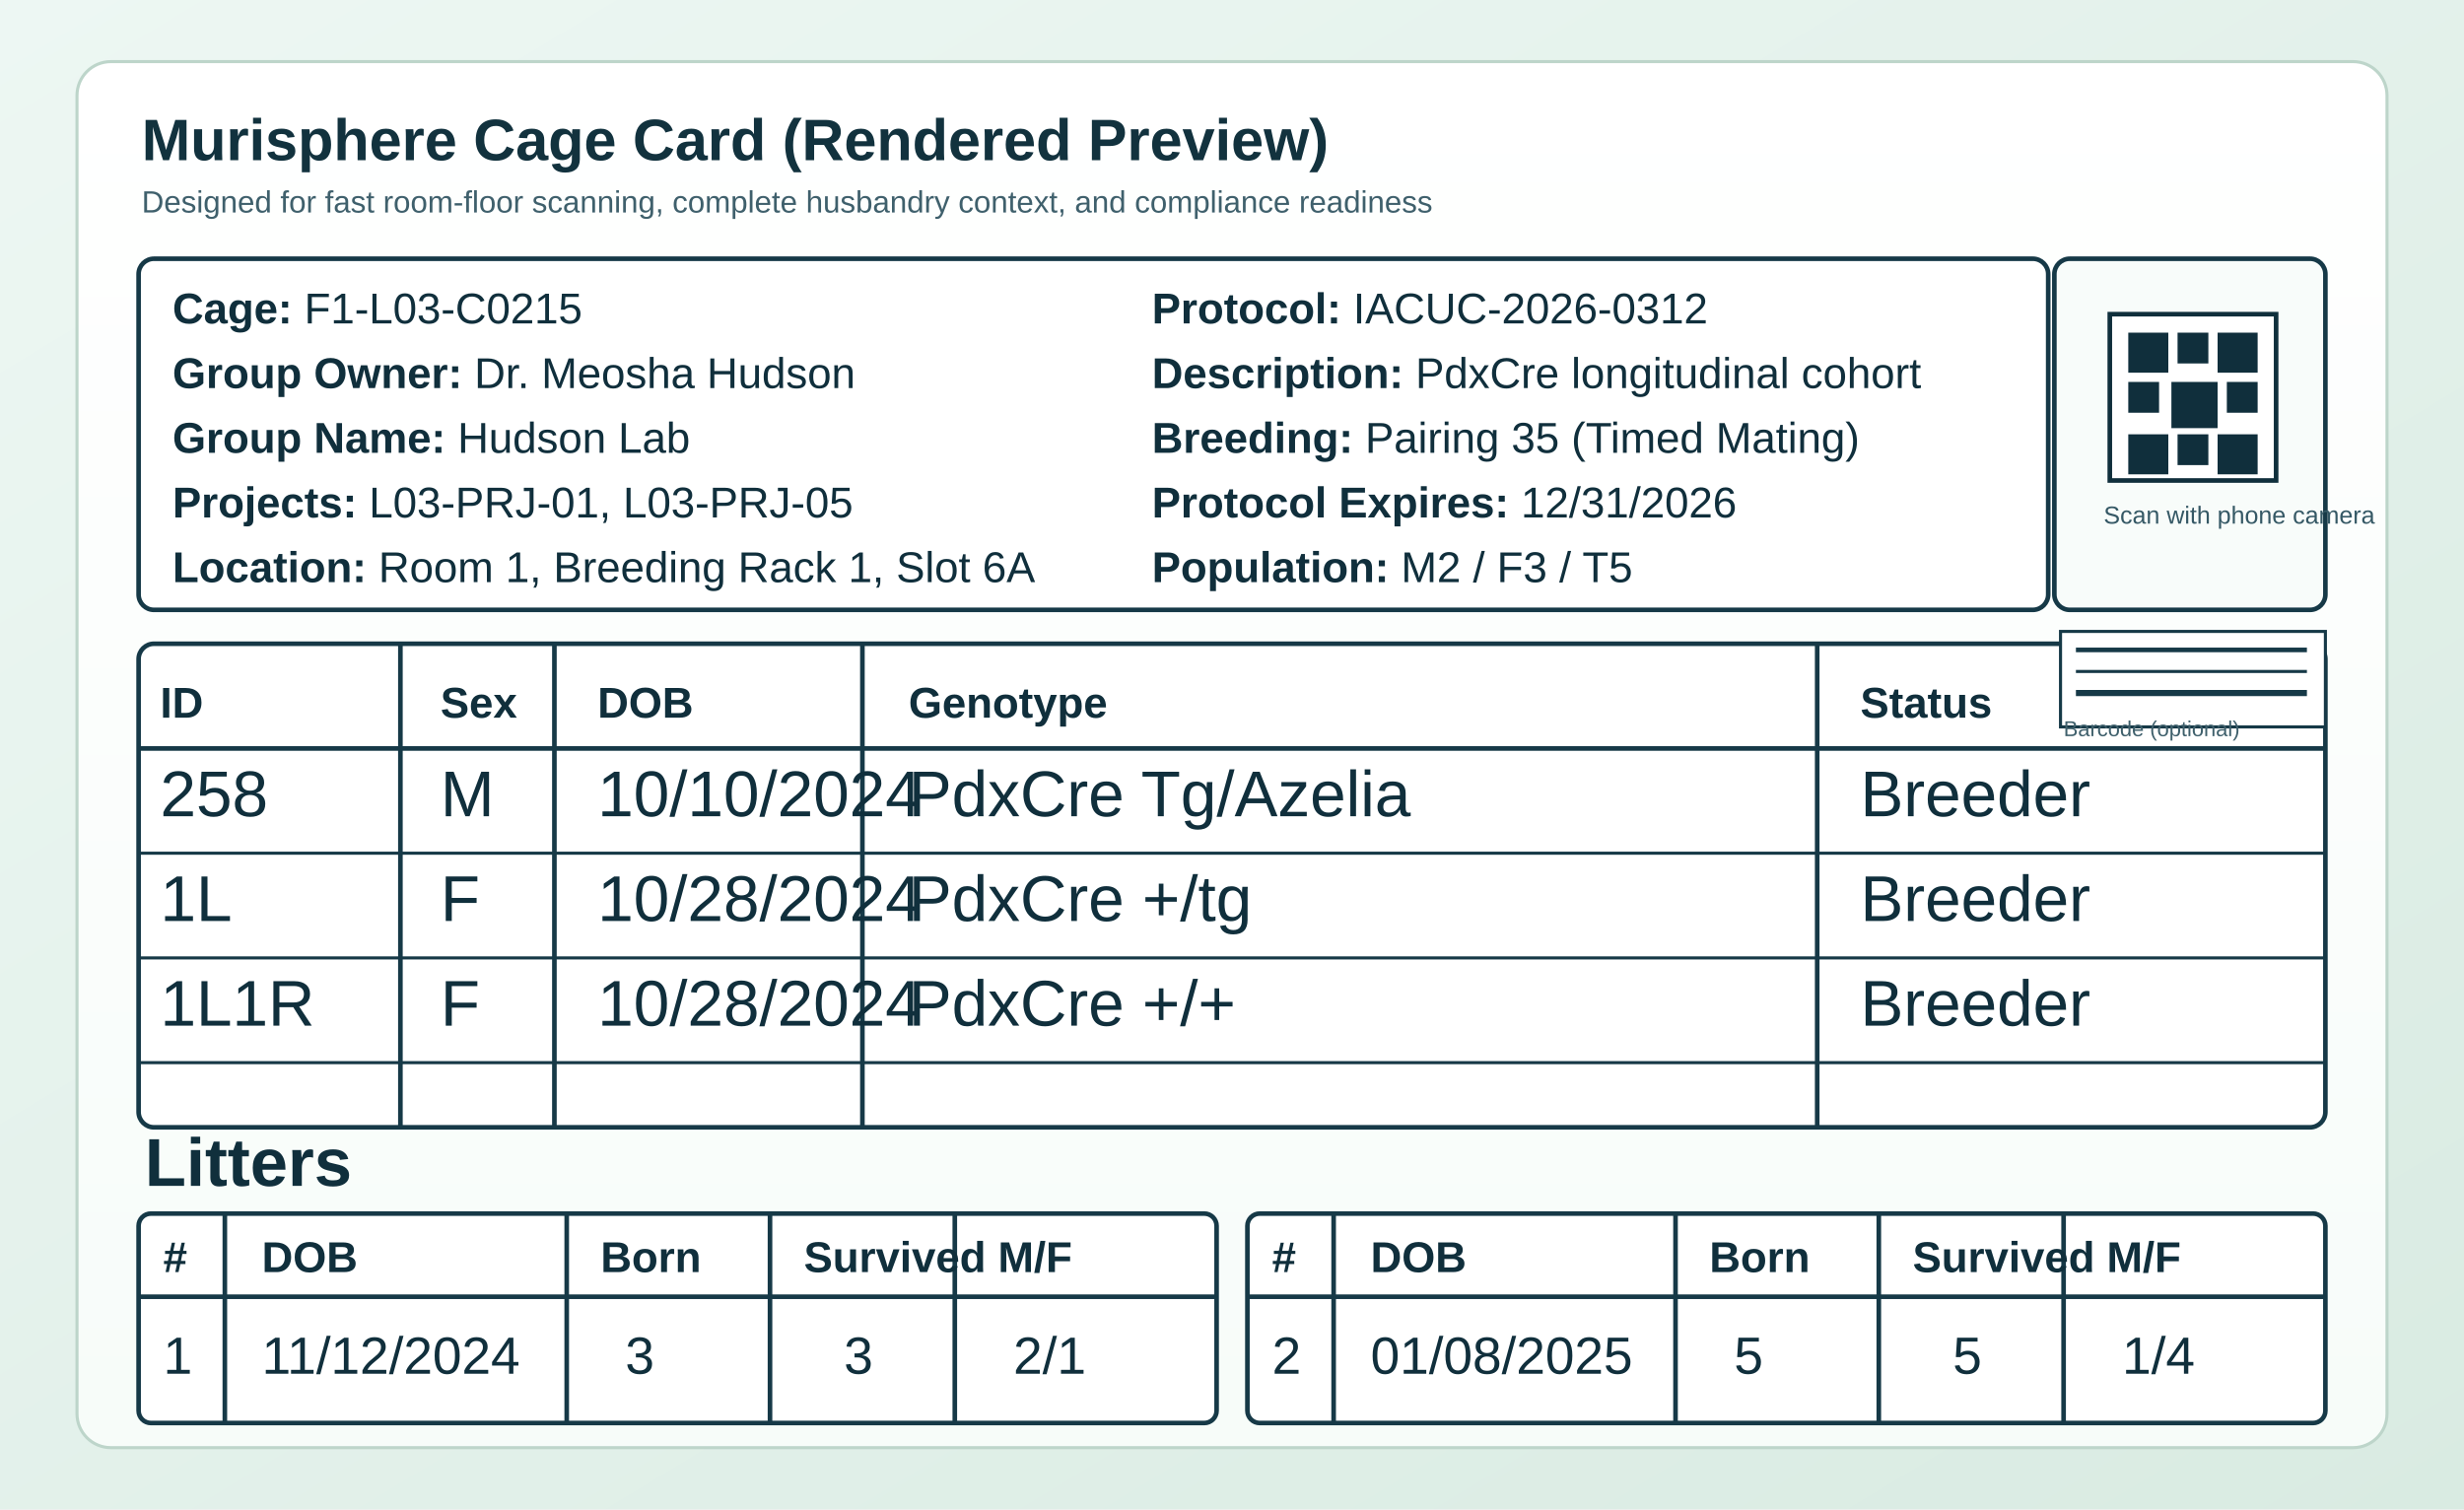
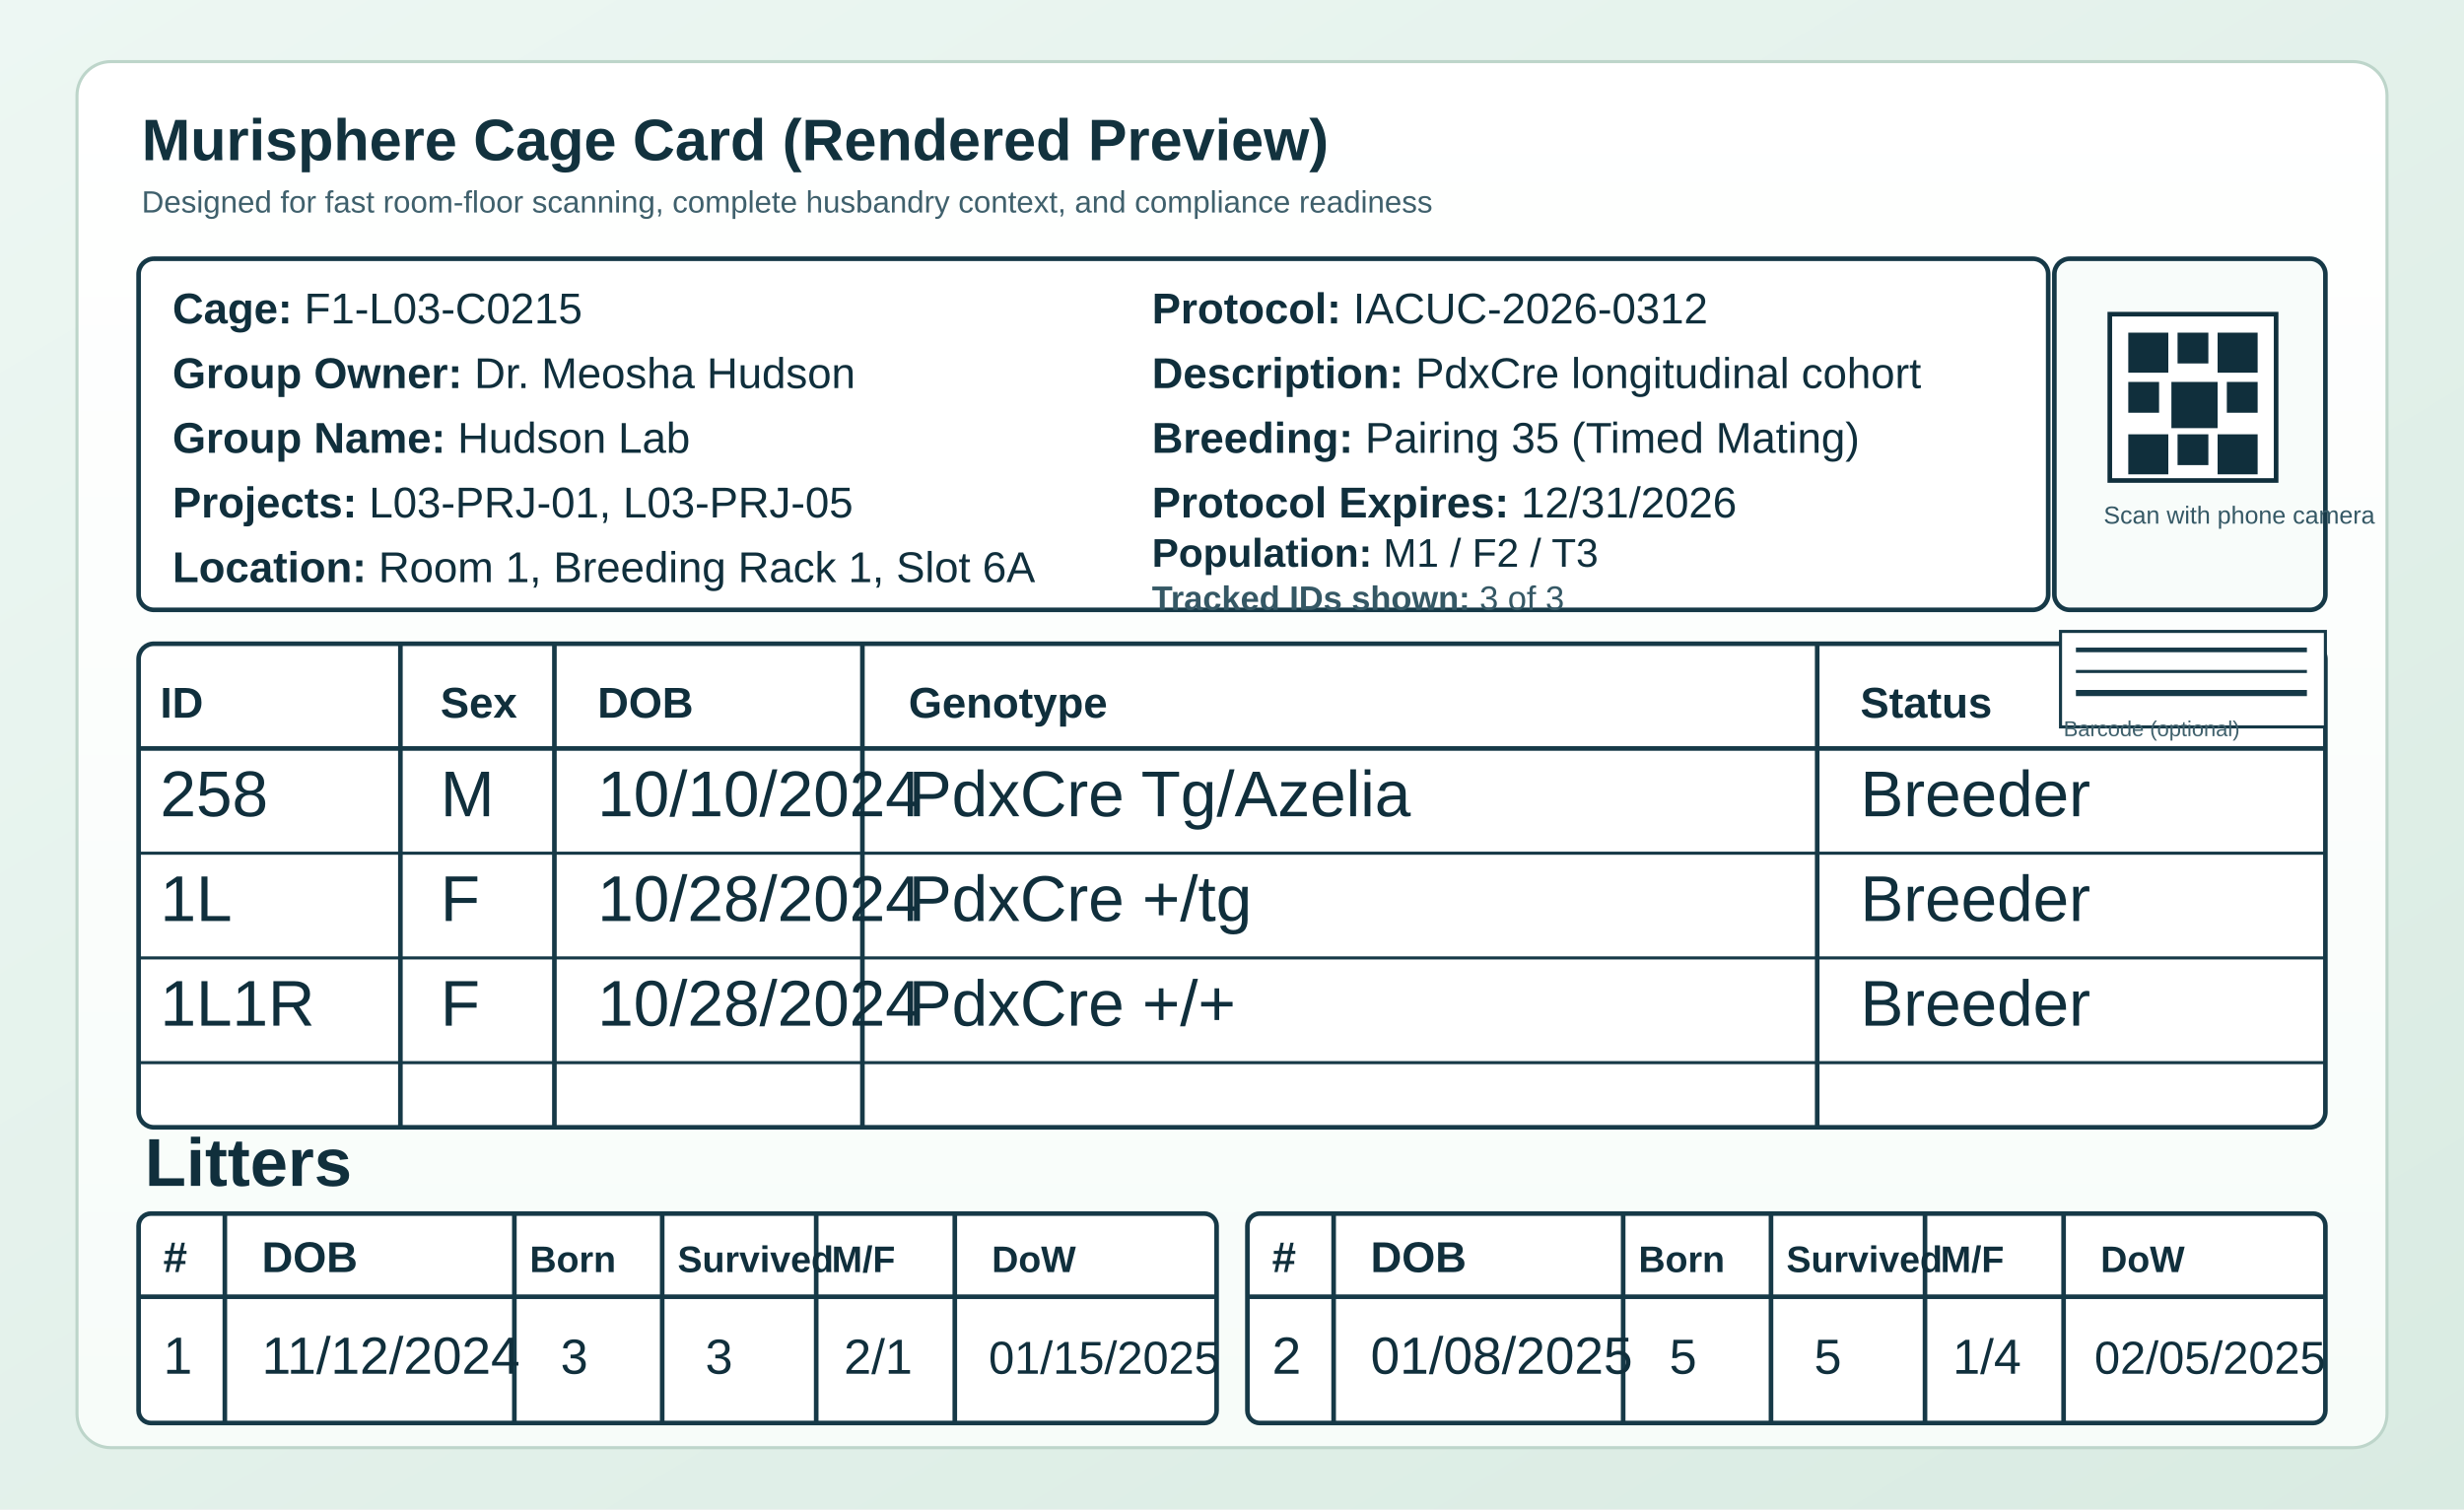
<svg xmlns="http://www.w3.org/2000/svg" viewBox="0 0 1600 980">
  <defs>
    <linearGradient id="bg" x1="0" y1="0" x2="1" y2="1">
      <stop offset="0%" stop-color="#edf7f3" />
      <stop offset="100%" stop-color="#d9ebe2" />
    </linearGradient>
    <linearGradient id="card" x1="0" y1="0" x2="0" y2="1">
      <stop offset="0%" stop-color="#ffffff" />
      <stop offset="100%" stop-color="#f7fcf9" />
    </linearGradient>
  </defs>
  <rect width="1600" height="980" fill="url(#bg)" />
  <rect x="50" y="40" width="1500" height="900" rx="22" fill="url(#card)" stroke="#bdd5ca" stroke-width="2" />
  <text x="92" y="104" font-family="Arial" font-size="38" font-weight="700" fill="#12323e">Murisphere Cage Card (Rendered Preview)</text>
  <text x="92" y="138" font-family="Arial" font-size="20" fill="#3f606c">Designed for fast room-floor scanning, complete husbandry context, and compliance readiness</text>
  <rect x="90" y="168" width="1240" height="228" rx="10" fill="#ffffff" stroke="#163947" stroke-width="3" />
  <rect x="1334" y="168" width="176" height="228" rx="10" fill="#f8fcfa" stroke="#163947" stroke-width="3" />
  <text x="112" y="210" font-family="Arial" font-size="28" fill="#102f3c">
    <tspan font-weight="700">Cage:</tspan> F1-L03-C0215</text>
  <text x="112" y="252" font-family="Arial" font-size="28" fill="#102f3c">
    <tspan font-weight="700">Group Owner:</tspan> Dr. Meosha Hudson</text>
  <text x="112" y="294" font-family="Arial" font-size="28" fill="#102f3c">
    <tspan font-weight="700">Group Name:</tspan> Hudson Lab</text>
  <text x="112" y="336" font-family="Arial" font-size="28" fill="#102f3c">
    <tspan font-weight="700">Projects:</tspan> L03-PRJ-01, L03-PRJ-05</text>
  <text x="112" y="378" font-family="Arial" font-size="28" fill="#102f3c">
    <tspan font-weight="700">Location:</tspan> Room 1, Breeding Rack 1, Slot 6A</text>
  <text x="748" y="210" font-family="Arial" font-size="28" fill="#102f3c">
    <tspan font-weight="700">Protocol:</tspan> IACUC-2026-0312</text>
  <text x="748" y="252" font-family="Arial" font-size="28" fill="#102f3c">
    <tspan font-weight="700">Description:</tspan> PdxCre longitudinal cohort</text>
  <text x="748" y="294" font-family="Arial" font-size="28" fill="#102f3c">
    <tspan font-weight="700">Breeding:</tspan> Pairing 35 (Timed Mating)</text>
  <text x="748" y="336" font-family="Arial" font-size="28" fill="#102f3c">
    <tspan font-weight="700">Protocol Expires:</tspan> 12/31/2026</text>
-   <text x="748" y="378" font-family="Arial" font-size="28" fill="#102f3c">
-     <tspan font-weight="700">Population:</tspan> M2 / F3 / T5</text>
+   <text x="748" y="368" font-family="Arial" font-size="26" fill="#102f3c">
+     <tspan font-weight="700">Population:</tspan> M1 / F2 / T3</text>
+   <text x="748" y="396" font-family="Arial" font-size="22" fill="#355865">
+     <tspan font-weight="700">Tracked IDs shown:</tspan> 3 of 3</text>
  <rect x="1370" y="204" width="108" height="108" fill="#fff" stroke="#102f3c" stroke-width="3" />
  <rect x="1382" y="216" width="26" height="26" fill="#102f3c" />
  <rect x="1414" y="216" width="20" height="20" fill="#102f3c" />
  <rect x="1440" y="216" width="26" height="26" fill="#102f3c" />
  <rect x="1382" y="248" width="20" height="20" fill="#102f3c" />
  <rect x="1410" y="248" width="30" height="30" fill="#102f3c" />
  <rect x="1446" y="248" width="20" height="20" fill="#102f3c" />
  <rect x="1382" y="282" width="26" height="26" fill="#102f3c" />
  <rect x="1414" y="282" width="20" height="20" fill="#102f3c" />
  <rect x="1440" y="282" width="26" height="26" fill="#102f3c" />
  <text x="1366" y="340" font-family="Arial" font-size="16" fill="#355865">Scan with phone camera</text>
  <rect x="90" y="418" width="1420" height="314" rx="10" fill="#fff" stroke="#163947" stroke-width="3" />
  <line x1="90" y1="486" x2="1510" y2="486" stroke="#163947" stroke-width="3" />
  <line x1="260" y1="418" x2="260" y2="732" stroke="#163947" stroke-width="3" />
  <line x1="360" y1="418" x2="360" y2="732" stroke="#163947" stroke-width="3" />
  <line x1="560" y1="418" x2="560" y2="732" stroke="#163947" stroke-width="3" />
  <line x1="1180" y1="418" x2="1180" y2="732" stroke="#163947" stroke-width="3" />
  <text x="104" y="466" font-family="Arial" font-size="28" font-weight="700" fill="#102f3c">ID</text>
  <text x="286" y="466" font-family="Arial" font-size="28" font-weight="700" fill="#102f3c">Sex</text>
  <text x="388" y="466" font-family="Arial" font-size="28" font-weight="700" fill="#102f3c">DOB</text>
  <text x="590" y="466" font-family="Arial" font-size="28" font-weight="700" fill="#102f3c">Genotype</text>
  <text x="1208" y="466" font-family="Arial" font-size="28" font-weight="700" fill="#102f3c">Status</text>
  <line x1="90" y1="554" x2="1510" y2="554" stroke="#163947" stroke-width="2" />
  <line x1="90" y1="622" x2="1510" y2="622" stroke="#163947" stroke-width="2" />
  <line x1="90" y1="690" x2="1510" y2="690" stroke="#163947" stroke-width="2" />
  <text x="104" y="530" font-family="Arial" font-size="42" fill="#102f3c">258</text>
  <text x="286" y="530" font-family="Arial" font-size="42" fill="#102f3c">M</text>
  <text x="388" y="530" font-family="Arial" font-size="42" fill="#102f3c">10/10/2024</text>
  <text x="590" y="530" font-family="Arial" font-size="42" fill="#102f3c">PdxCre Tg/Azelia</text>
  <text x="1208" y="530" font-family="Arial" font-size="42" fill="#102f3c">Breeder</text>
  <text x="104" y="598" font-family="Arial" font-size="42" fill="#102f3c">1L</text>
  <text x="286" y="598" font-family="Arial" font-size="42" fill="#102f3c">F</text>
  <text x="388" y="598" font-family="Arial" font-size="42" fill="#102f3c">10/28/2024</text>
  <text x="590" y="598" font-family="Arial" font-size="42" fill="#102f3c">PdxCre +/tg</text>
  <text x="1208" y="598" font-family="Arial" font-size="42" fill="#102f3c">Breeder</text>
  <text x="104" y="666" font-family="Arial" font-size="42" fill="#102f3c">1L1R</text>
  <text x="286" y="666" font-family="Arial" font-size="42" fill="#102f3c">F</text>
  <text x="388" y="666" font-family="Arial" font-size="42" fill="#102f3c">10/28/2024</text>
  <text x="590" y="666" font-family="Arial" font-size="42" fill="#102f3c">PdxCre +/+</text>
  <text x="1208" y="666" font-family="Arial" font-size="42" fill="#102f3c">Breeder</text>
  <text x="94" y="770" font-family="Arial" font-size="44" font-weight="700" fill="#102f3c">Litters</text>
  <rect x="90" y="788" width="700" height="136" rx="8" fill="#fff" stroke="#163947" stroke-width="3" />
  <line x1="90" y1="842" x2="790" y2="842" stroke="#163947" stroke-width="3" />
  <line x1="146" y1="788" x2="146" y2="924" stroke="#163947" stroke-width="3" />
-   <line x1="368" y1="788" x2="368" y2="924" stroke="#163947" stroke-width="3" />
-   <line x1="500" y1="788" x2="500" y2="924" stroke="#163947" stroke-width="3" />
+   <line x1="334" y1="788" x2="334" y2="924" stroke="#163947" stroke-width="3" />
+   <line x1="430" y1="788" x2="430" y2="924" stroke="#163947" stroke-width="3" />
+   <line x1="530" y1="788" x2="530" y2="924" stroke="#163947" stroke-width="3" />
  <line x1="620" y1="788" x2="620" y2="924" stroke="#163947" stroke-width="3" />
  <text x="106" y="826" font-family="Arial" font-size="28" font-weight="700" fill="#102f3c">#</text>
  <text x="170" y="826" font-family="Arial" font-size="28" font-weight="700" fill="#102f3c">DOB</text>
-   <text x="390" y="826" font-family="Arial" font-size="28" font-weight="700" fill="#102f3c">Born</text>
-   <text x="522" y="826" font-family="Arial" font-size="28" font-weight="700" fill="#102f3c">Survived</text>
-   <text x="648" y="826" font-family="Arial" font-size="28" font-weight="700" fill="#102f3c">M/F</text>
+   <text x="344" y="826" font-family="Arial" font-size="24" font-weight="700" fill="#102f3c">Born</text>
+   <text x="440" y="826" font-family="Arial" font-size="24" font-weight="700" fill="#102f3c">Survived</text>
+   <text x="540" y="826" font-family="Arial" font-size="24" font-weight="700" fill="#102f3c">M/F</text>
+   <text x="644" y="826" font-family="Arial" font-size="24" font-weight="700" fill="#102f3c">DoW</text>
  <text x="106" y="892" font-family="Arial" font-size="34" fill="#102f3c">1</text>
  <text x="170" y="892" font-family="Arial" font-size="34" fill="#102f3c">11/12/2024</text>
-   <text x="406" y="892" font-family="Arial" font-size="34" fill="#102f3c">3</text>
-   <text x="548" y="892" font-family="Arial" font-size="34" fill="#102f3c">3</text>
-   <text x="658" y="892" font-family="Arial" font-size="34" fill="#102f3c">2/1</text>
+   <text x="364" y="892" font-family="Arial" font-size="32" fill="#102f3c">3</text>
+   <text x="458" y="892" font-family="Arial" font-size="32" fill="#102f3c">3</text>
+   <text x="548" y="892" font-family="Arial" font-size="32" fill="#102f3c">2/1</text>
+   <text x="642" y="892" font-family="Arial" font-size="30" fill="#102f3c">01/15/2025</text>
  <rect x="810" y="788" width="700" height="136" rx="8" fill="#fff" stroke="#163947" stroke-width="3" />
  <line x1="810" y1="842" x2="1510" y2="842" stroke="#163947" stroke-width="3" />
  <line x1="866" y1="788" x2="866" y2="924" stroke="#163947" stroke-width="3" />
-   <line x1="1088" y1="788" x2="1088" y2="924" stroke="#163947" stroke-width="3" />
-   <line x1="1220" y1="788" x2="1220" y2="924" stroke="#163947" stroke-width="3" />
+   <line x1="1054" y1="788" x2="1054" y2="924" stroke="#163947" stroke-width="3" />
+   <line x1="1150" y1="788" x2="1150" y2="924" stroke="#163947" stroke-width="3" />
+   <line x1="1250" y1="788" x2="1250" y2="924" stroke="#163947" stroke-width="3" />
  <line x1="1340" y1="788" x2="1340" y2="924" stroke="#163947" stroke-width="3" />
  <text x="826" y="826" font-family="Arial" font-size="28" font-weight="700" fill="#102f3c">#</text>
  <text x="890" y="826" font-family="Arial" font-size="28" font-weight="700" fill="#102f3c">DOB</text>
-   <text x="1110" y="826" font-family="Arial" font-size="28" font-weight="700" fill="#102f3c">Born</text>
-   <text x="1242" y="826" font-family="Arial" font-size="28" font-weight="700" fill="#102f3c">Survived</text>
-   <text x="1368" y="826" font-family="Arial" font-size="28" font-weight="700" fill="#102f3c">M/F</text>
+   <text x="1064" y="826" font-family="Arial" font-size="24" font-weight="700" fill="#102f3c">Born</text>
+   <text x="1160" y="826" font-family="Arial" font-size="24" font-weight="700" fill="#102f3c">Survived</text>
+   <text x="1260" y="826" font-family="Arial" font-size="24" font-weight="700" fill="#102f3c">M/F</text>
+   <text x="1364" y="826" font-family="Arial" font-size="24" font-weight="700" fill="#102f3c">DoW</text>
  <text x="826" y="892" font-family="Arial" font-size="34" fill="#102f3c">2</text>
  <text x="890" y="892" font-family="Arial" font-size="34" fill="#102f3c">01/08/2025</text>
-   <text x="1126" y="892" font-family="Arial" font-size="34" fill="#102f3c">5</text>
-   <text x="1268" y="892" font-family="Arial" font-size="34" fill="#102f3c">5</text>
-   <text x="1378" y="892" font-family="Arial" font-size="34" fill="#102f3c">1/4</text>
+   <text x="1084" y="892" font-family="Arial" font-size="32" fill="#102f3c">5</text>
+   <text x="1178" y="892" font-family="Arial" font-size="32" fill="#102f3c">5</text>
+   <text x="1268" y="892" font-family="Arial" font-size="32" fill="#102f3c">1/4</text>
+   <text x="1360" y="892" font-family="Arial" font-size="30" fill="#102f3c">02/05/2025</text>
  <rect x="1338" y="410" width="172" height="62" fill="#fff" stroke="#163947" stroke-width="2" />
  <line x1="1348" y1="422" x2="1498" y2="422" stroke="#163947" stroke-width="3" />
  <line x1="1348" y1="436" x2="1498" y2="436" stroke="#163947" stroke-width="2" />
  <line x1="1348" y1="450" x2="1498" y2="450" stroke="#163947" stroke-width="4" />
  <text x="1340" y="478" font-family="Arial" font-size="14" fill="#3f606c">Barcode (optional)</text>
</svg>
